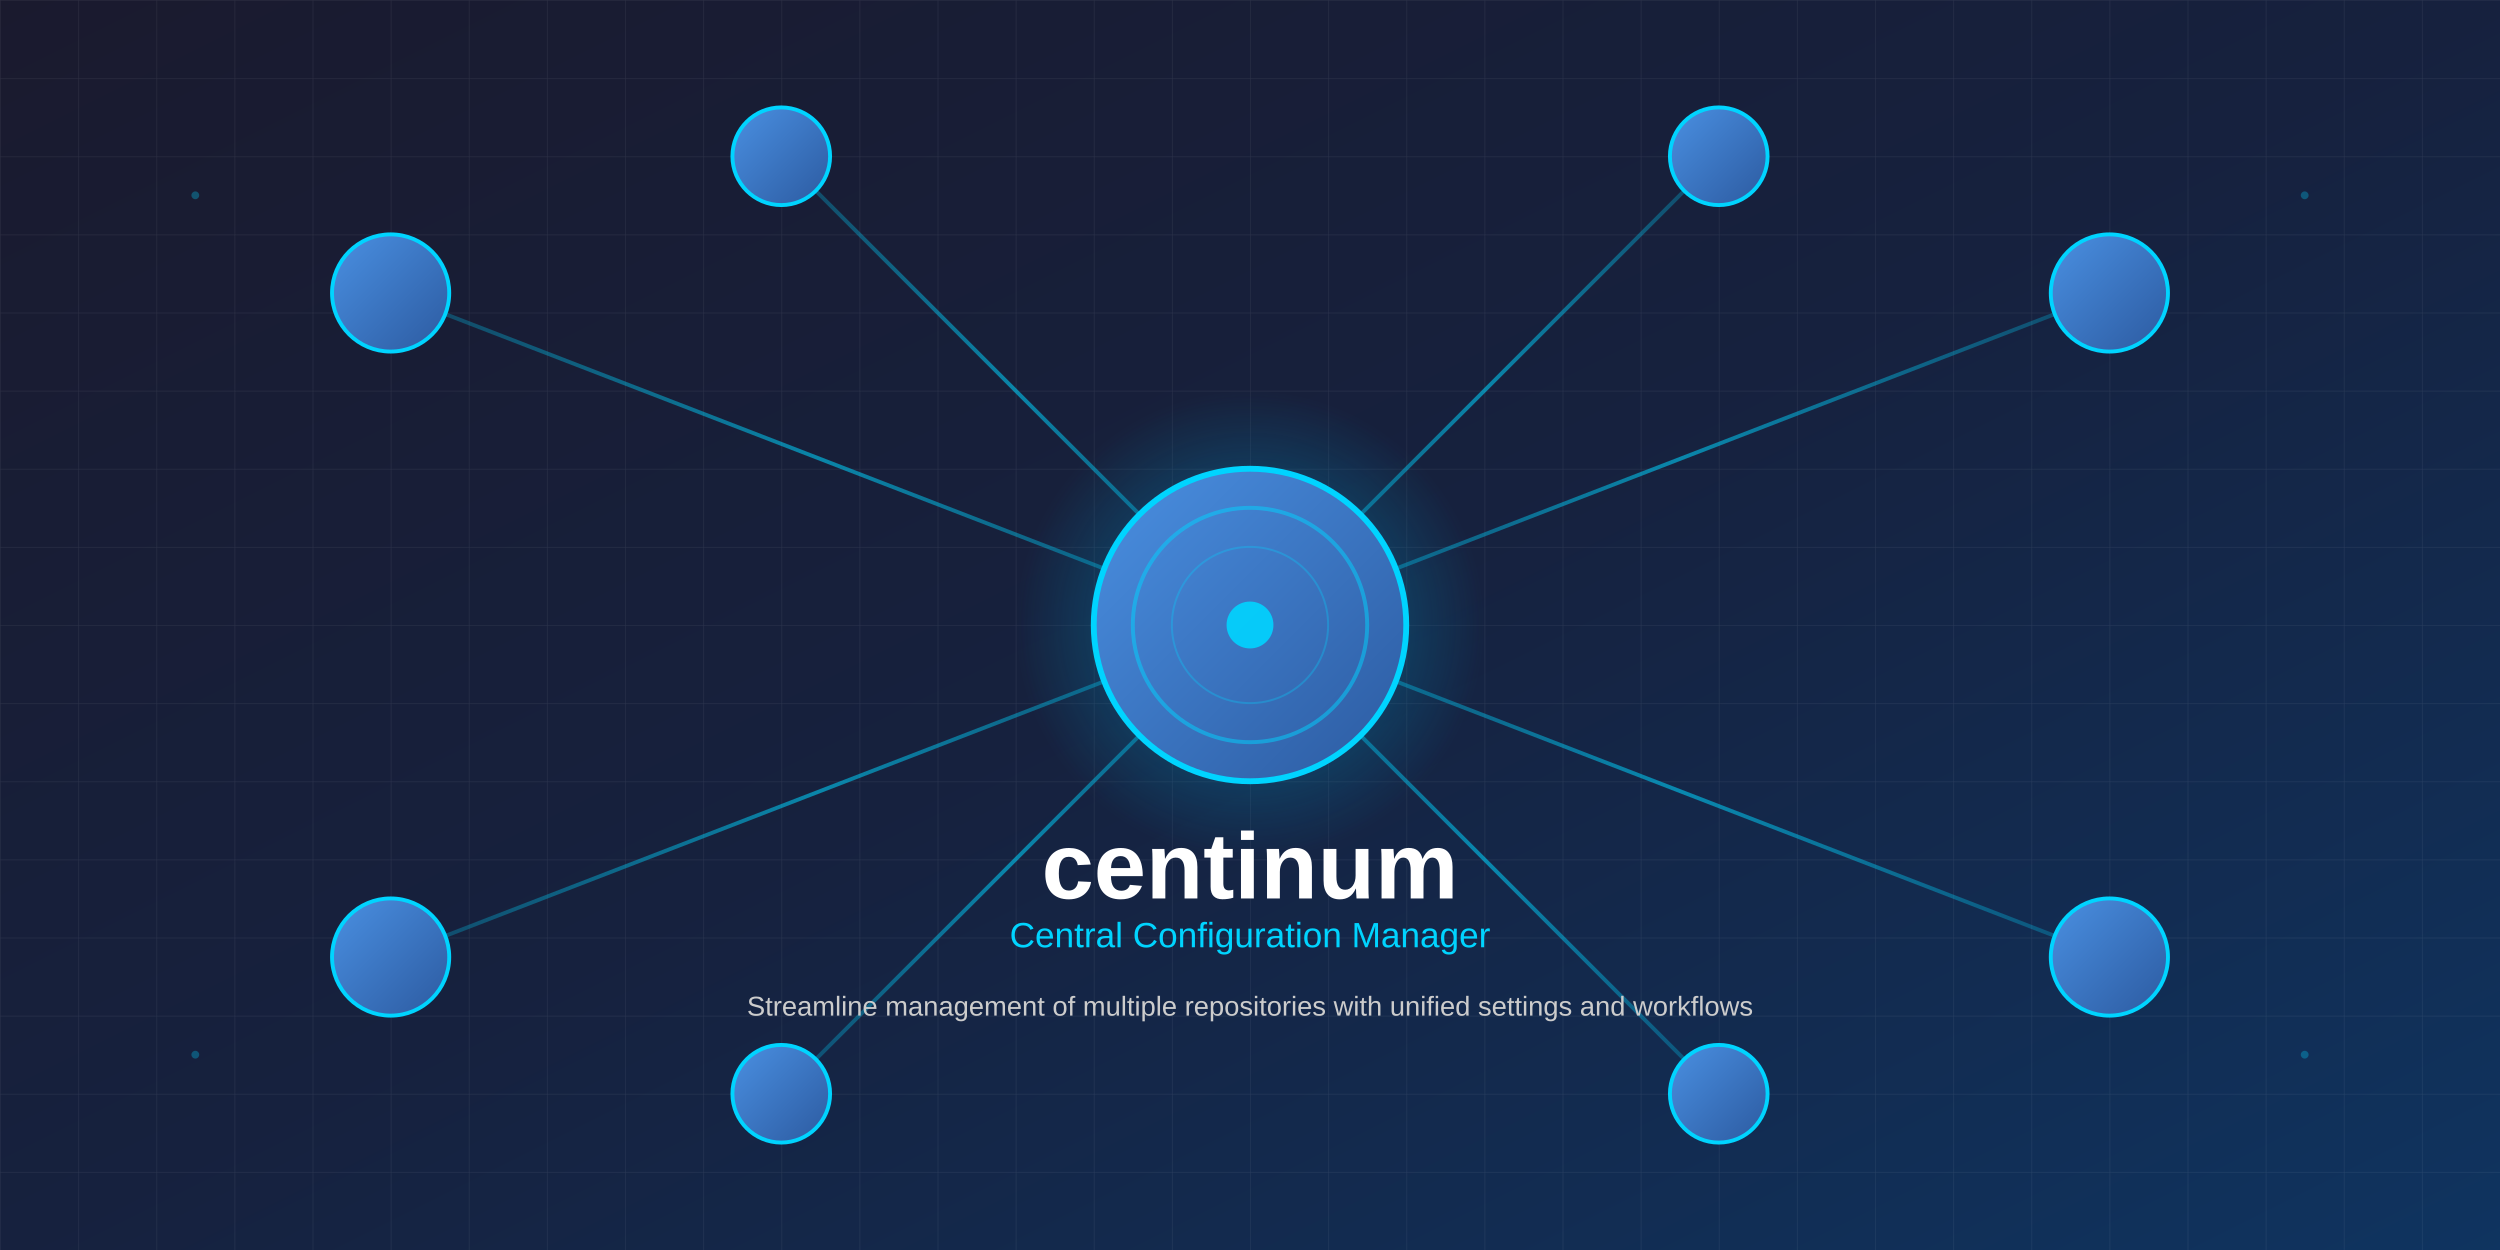
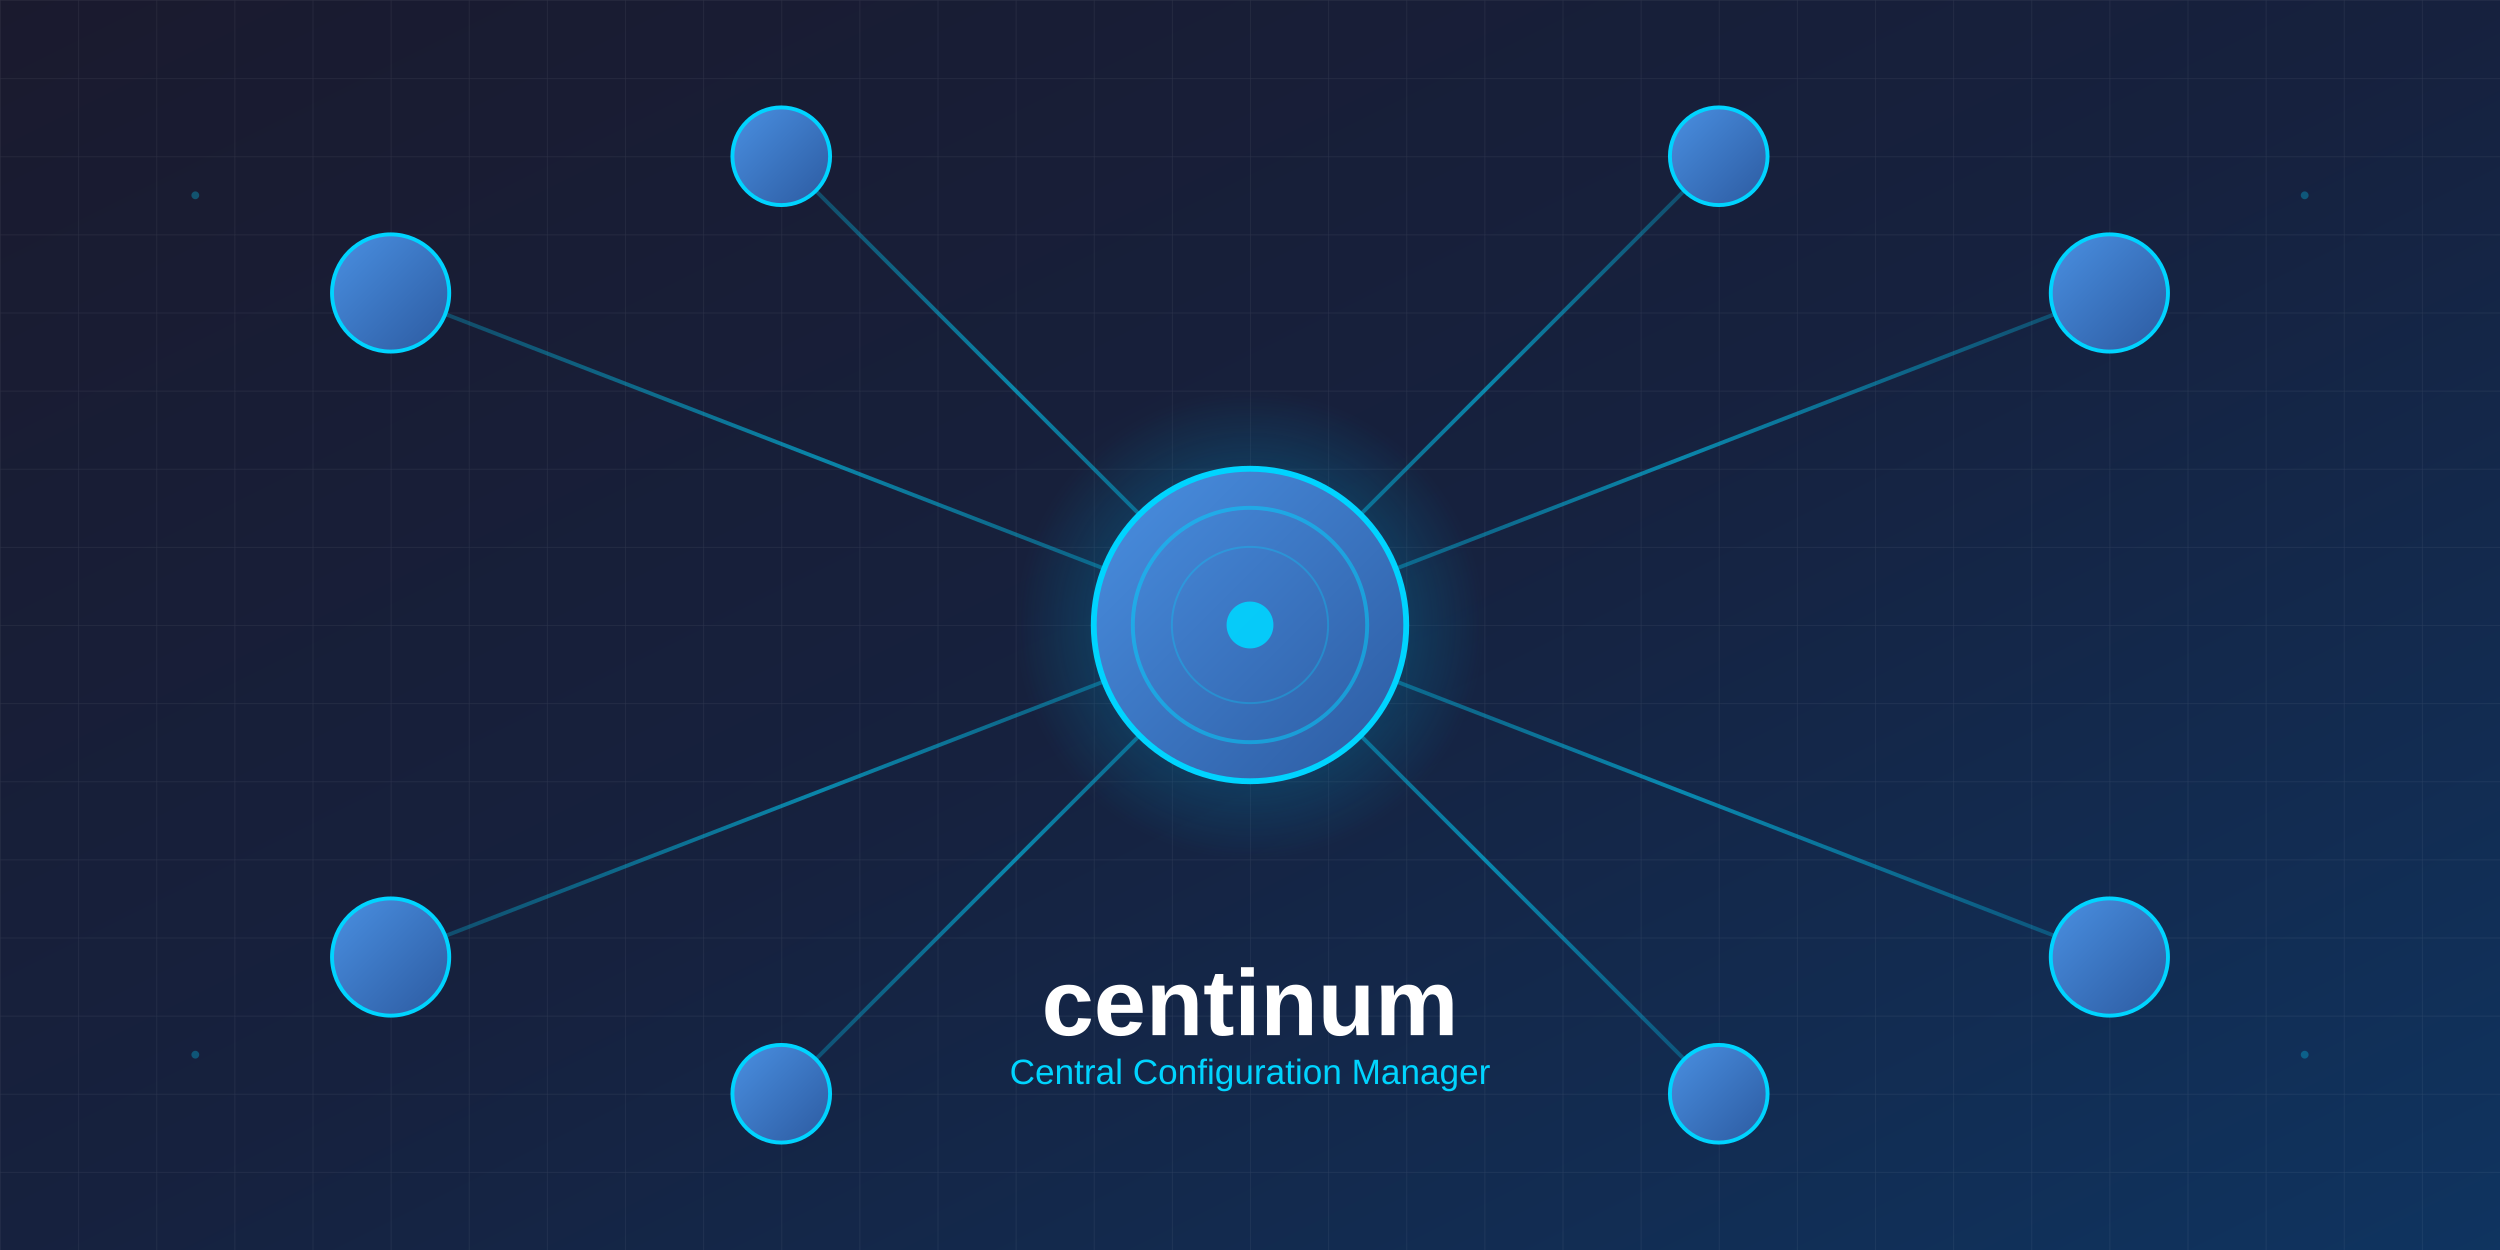
<svg xmlns="http://www.w3.org/2000/svg" width="1280" height="640" viewBox="0 0 1280 640" version="1.1" id="svg36">
  <defs id="defs11">
    <linearGradient id="bgGradient" x1="0%" y1="0%" x2="100%" y2="100%">
      <stop offset="0%" style="stop-color:#1a1a2e;stop-opacity:1" id="stop1" />
      <stop offset="50%" style="stop-color:#16213e;stop-opacity:1" id="stop2" />
      <stop offset="100%" style="stop-color:#0f3460;stop-opacity:1" id="stop3" />
    </linearGradient>
    <radialGradient id="glowGradient" cx="50%" cy="50%" r="50%">
      <stop offset="0%" style="stop-color:#00d4ff;stop-opacity:0.8" id="stop4" />
      <stop offset="70%" style="stop-color:#0099cc;stop-opacity:0.3" id="stop5" />
      <stop offset="100%" style="stop-color:#0099cc;stop-opacity:0" id="stop6" />
    </radialGradient>
    <linearGradient id="nodeGradient" x1="0%" y1="0%" x2="100%" y2="100%">
      <stop offset="0%" style="stop-color:#4a90e2;stop-opacity:1" id="stop7" />
      <stop offset="100%" style="stop-color:#2c5aa0;stop-opacity:1" id="stop8" />
    </linearGradient>
    <linearGradient id="lineGradient" x1="0%" y1="0%" x2="100%" y2="0%">
      <stop offset="0%" style="stop-color:#00d4ff;stop-opacity:0.3" id="stop9" />
      <stop offset="50%" style="stop-color:#00d4ff;stop-opacity:0.8" id="stop10" />
      <stop offset="100%" style="stop-color:#00d4ff;stop-opacity:0.3" id="stop11" />
    </linearGradient>
  </defs>
  <rect width="1280" height="640" fill="url(#bgGradient)" id="rect11" />
  <pattern id="grid" width="40" height="40" patternUnits="userSpaceOnUse">
    <path d="M 40 0 L 0 0 0 40" fill="none" stroke="#ffffff" stroke-width="0.5" opacity="0.1" id="path11" />
  </pattern>
  <rect width="1280" height="640" fill="url(#grid)" id="rect12" />
  <circle cx="640" cy="320" r="120" fill="url(#glowGradient)" opacity="0.6" id="circle12" />
  <g stroke="url(#lineGradient)" stroke-width="2" fill="none" opacity="0.7" id="g19">
    <line x1="640" y1="320" x2="200" y2="150" id="line12" />
    <line x1="640" y1="320" x2="200" y2="490" id="line13" />
    <line x1="640" y1="320" x2="1080" y2="150" id="line14" />
    <line x1="640" y1="320" x2="1080" y2="490" id="line15" />
    <line x1="640" y1="320" x2="400" y2="80" id="line16" />
    <line x1="640" y1="320" x2="880" y2="80" id="line17" />
    <line x1="640" y1="320" x2="400" y2="560" id="line18" />
    <line x1="640" y1="320" x2="880" y2="560" id="line19" />
  </g>
  <g id="g26">
    <circle cx="400" cy="80" r="25" fill="url(#nodeGradient)" stroke="#00d4ff" stroke-width="2" id="circle19" />
    <circle cx="880" cy="80" r="25" fill="url(#nodeGradient)" stroke="#00d4ff" stroke-width="2" id="circle20" />
    <circle cx="200" cy="150" r="30" fill="url(#nodeGradient)" stroke="#00d4ff" stroke-width="2" id="circle21" />
    <circle cx="1080" cy="150" r="30" fill="url(#nodeGradient)" stroke="#00d4ff" stroke-width="2" id="circle22" />
    <circle cx="200" cy="490" r="30" fill="url(#nodeGradient)" stroke="#00d4ff" stroke-width="2" id="circle23" />
    <circle cx="1080" cy="490" r="30" fill="url(#nodeGradient)" stroke="#00d4ff" stroke-width="2" id="circle24" />
    <circle cx="400" cy="560" r="25" fill="url(#nodeGradient)" stroke="#00d4ff" stroke-width="2" id="circle25" />
    <circle cx="880" cy="560" r="25" fill="url(#nodeGradient)" stroke="#00d4ff" stroke-width="2" id="circle26" />
  </g>
  <circle cx="640" cy="320" r="80" fill="url(#nodeGradient)" stroke="#00d4ff" stroke-width="3" id="circle27" />
  <circle cx="640" cy="320" r="60" fill="none" stroke="#00d4ff" stroke-width="2" opacity="0.5" id="circle28" />
  <circle cx="640" cy="320" r="40" fill="none" stroke="#00d4ff" stroke-width="1" opacity="0.3" id="circle29" />
  <circle cx="640" cy="320" r="12" fill="#00d4ff" opacity="0.9" id="circle30" />
-   <text x="640" y="460" font-family="Arial, sans-serif" font-size="48" font-weight="bold" fill="#ffffff" text-anchor="middle" id="text30">
-         centinum
-     </text>
-   <text x="640" y="485" font-family="Arial, sans-serif" font-size="18" fill="#00d4ff" text-anchor="middle" id="text31">
-         Central Configuration Manager
-     </text>
-   <text x="640" y="520" font-family="Arial, sans-serif" font-size="14" fill="#cccccc" text-anchor="middle" id="text32">
-         Streamline management of multiple repositories with unified settings and workflows
-     </text>
+   <text x="640" y="530" font-family="Arial, sans-serif" font-size="48px" font-weight="bold" fill="#ffffff" text-anchor="middle" id="text30">centinum</text>
+   <text x="640" y="555" font-family="Arial, sans-serif" font-size="18px" fill="#00d4ff" text-anchor="middle" id="text31">Central Configuration Manager</text>
  <g opacity="0.3" id="g35">
    <circle cx="100" cy="100" r="2" fill="#00d4ff" id="circle32" />
    <circle cx="1180" cy="100" r="2" fill="#00d4ff" id="circle33" />
    <circle cx="100" cy="540" r="2" fill="#00d4ff" id="circle34" />
    <circle cx="1180" cy="540" r="2" fill="#00d4ff" id="circle35" />
  </g>
  <circle cx="640" cy="320" r="80" fill="none" stroke="#00d4ff" stroke-width="2" opacity="0.4" id="circle36">
    <animate attributeName="r" values="80;100;80" dur="3s" repeatCount="indefinite" />
    <animate attributeName="opacity" values="0.4;0.1;0.4" dur="3s" repeatCount="indefinite" />
  </circle>
</svg>
